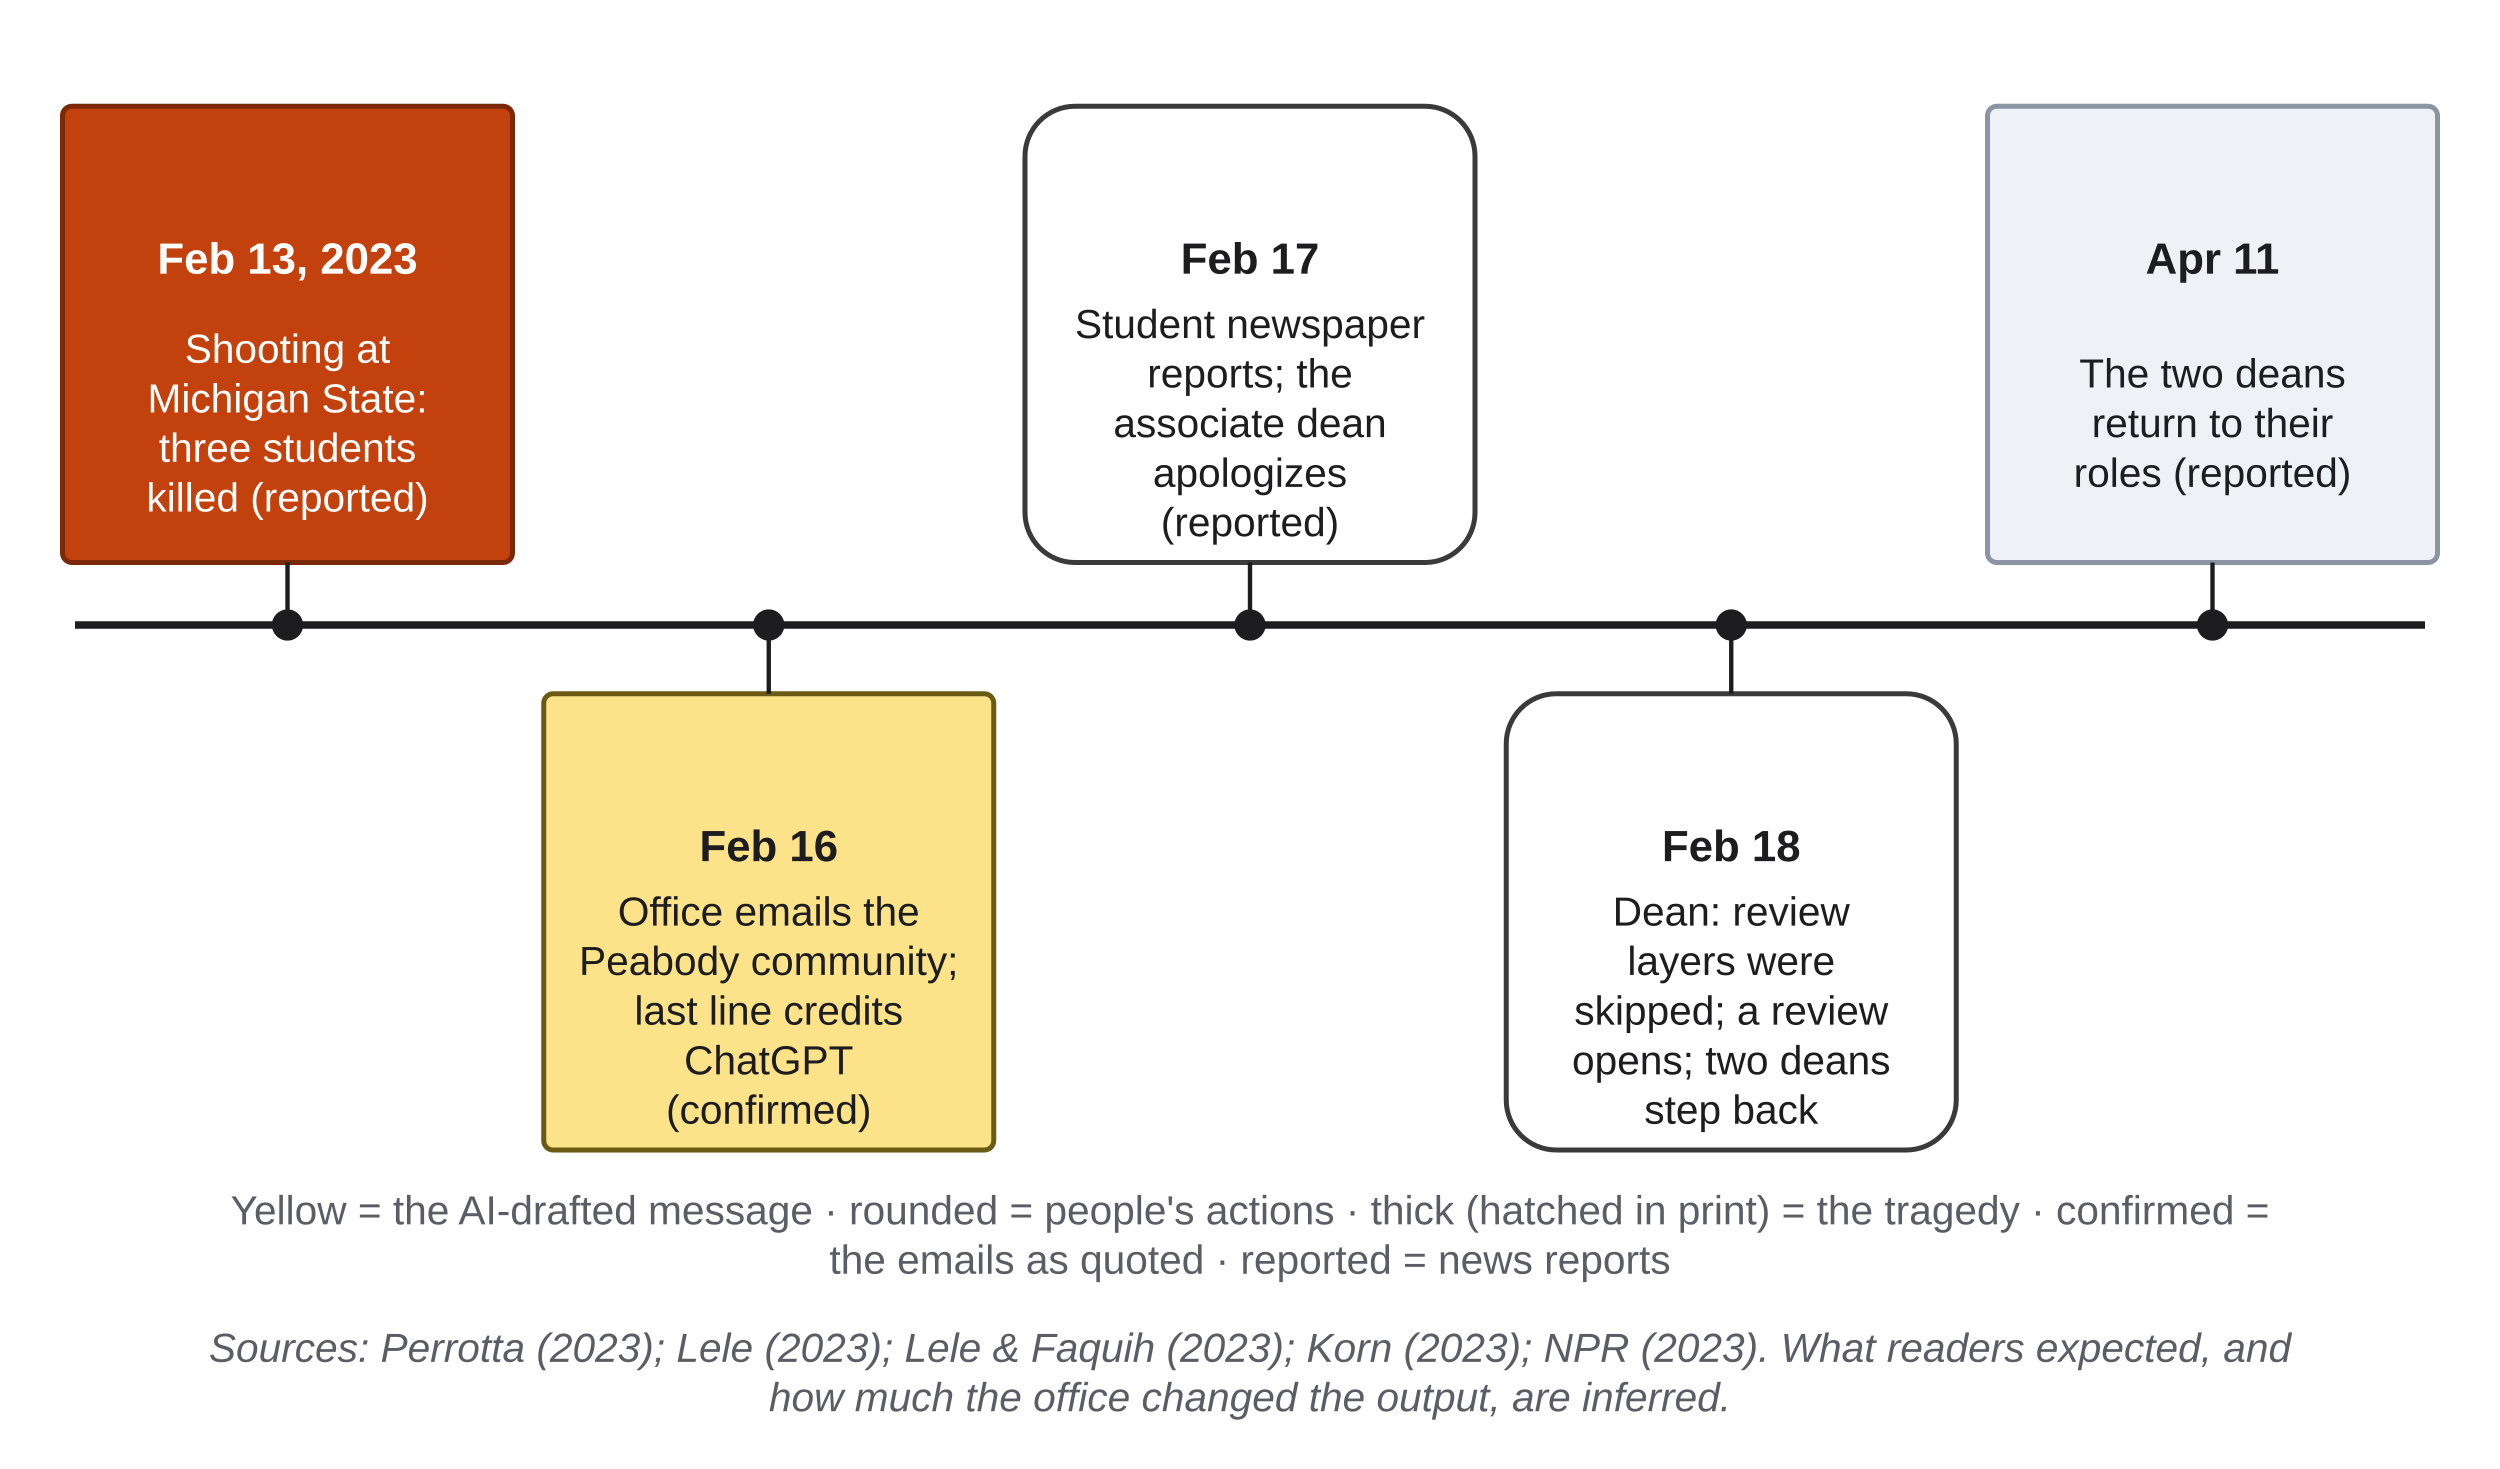
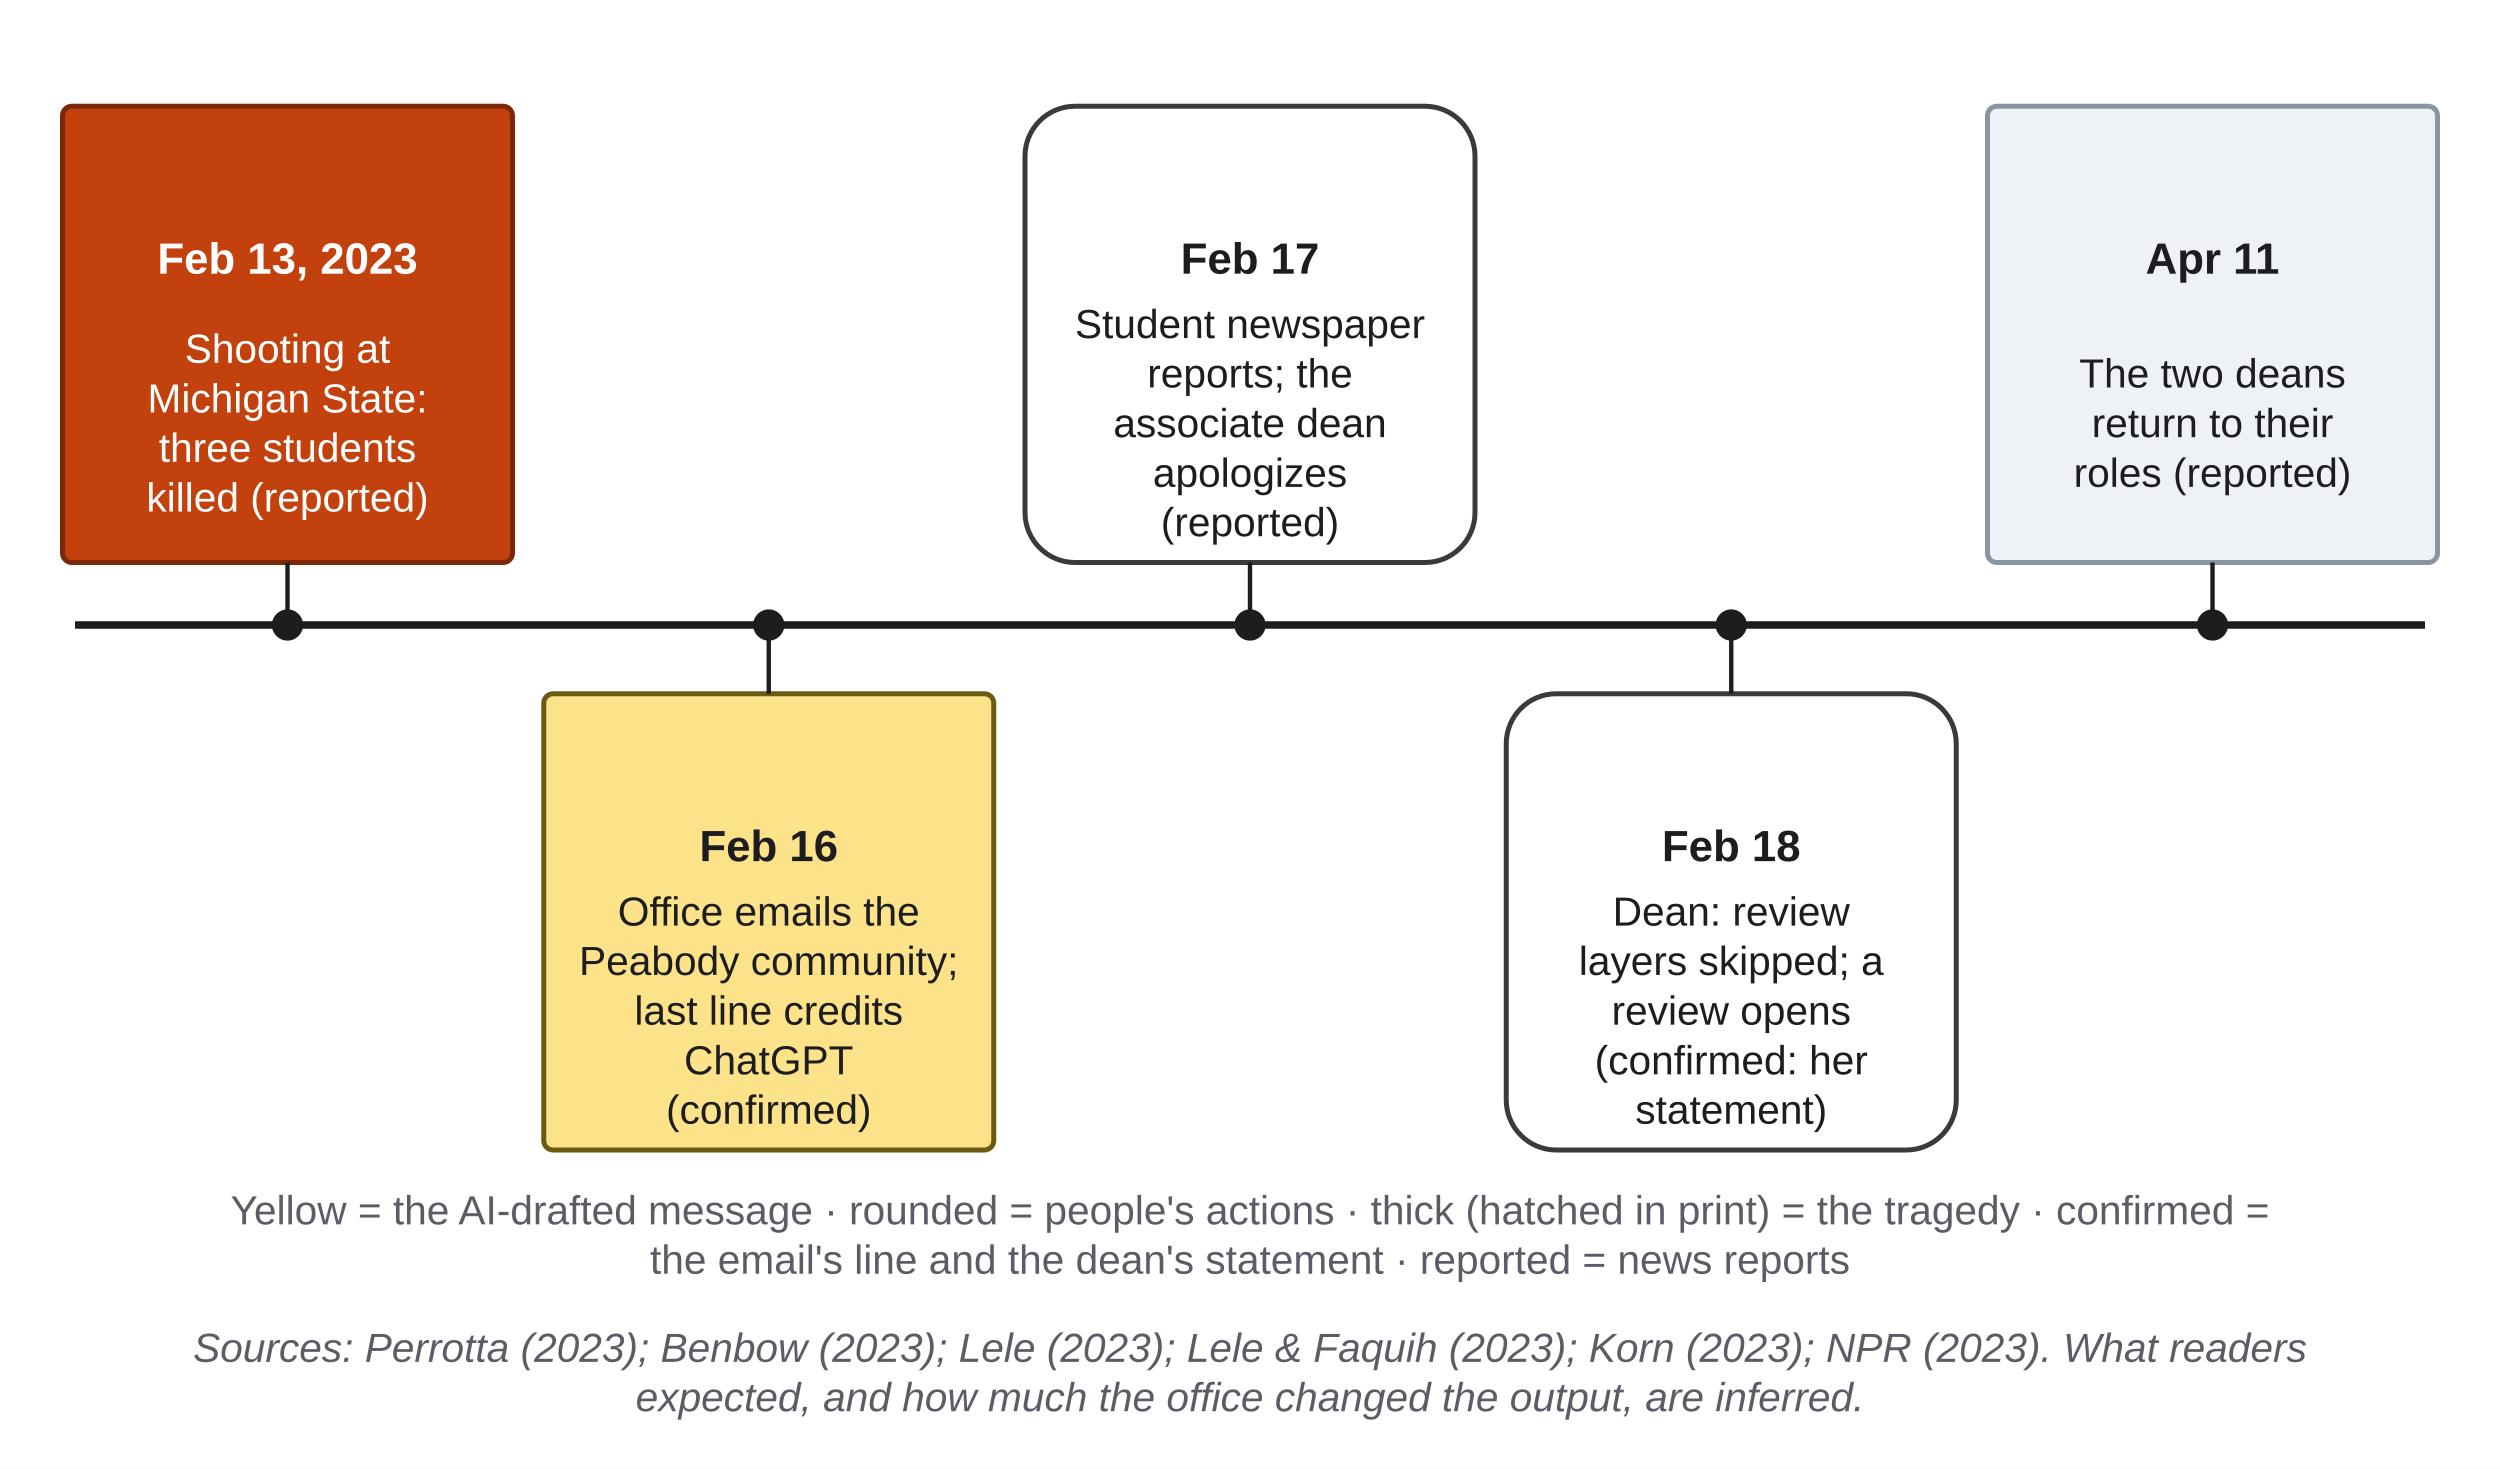
<svg xmlns="http://www.w3.org/2000/svg" viewBox="0 0 800 470" width="800" height="470" role="img" font-family="'Source Sans 3', 'Source Sans Pro', 'Helvetica Neue', Arial, sans-serif">
  <defs>
    <marker id="arrow-color" viewBox="0 0 10 10" refX="9" refY="5" markerWidth="7" markerHeight="7" orient="auto-start-reverse">
      <path d="M0,0 L10,5 L0,10 z" fill="#1D1D1F" />
    </marker>
    <pattern id="hatch" patternUnits="userSpaceOnUse" width="8" height="8" patternTransform="rotate(45)">
      <rect width="8" height="8" fill="#FFFFFF" />
      <line x1="0" y1="0" x2="0" y2="8" stroke="#9A9A9A" stroke-width="1.3" />
    </pattern>
    <pattern id="dots" patternUnits="userSpaceOnUse" width="7" height="7">
      <rect width="7" height="7" fill="#FFFFFF" />
      <circle cx="3.5" cy="3.5" r="1.2" fill="#000" />
    </pattern>
  </defs>
  <rect width="800" height="470" fill="#FFFFFF" />
  <line x1="24" y1="200" x2="776" y2="200" stroke="#1D1D1F" stroke-width="2.4" />
  <rect x="20" y="34" width="144" height="146" rx="3" fill="#C2410C" stroke="#7A2808" stroke-width="1.6" />
  <text x="92.0" y="83.6" font-size="14" font-weight="600" text-anchor="middle" dominant-baseline="middle" fill="#FFFFFF" style="">Feb 13, 2023</text>
  <text x="92.0" y="112.4" font-size="13" font-weight="normal" text-anchor="middle" dominant-baseline="middle" fill="#FFFFFF" style="">Shooting at</text>
  <text x="92.0" y="128.3" font-size="13" font-weight="normal" text-anchor="middle" dominant-baseline="middle" fill="#FFFFFF" style="">Michigan State:</text>
  <text x="92.0" y="144.1" font-size="13" font-weight="normal" text-anchor="middle" dominant-baseline="middle" fill="#FFFFFF" style="">three students</text>
  <text x="92.0" y="160.0" font-size="13" font-weight="normal" text-anchor="middle" dominant-baseline="middle" fill="#FFFFFF" style="">killed (reported)</text>
  <line x1="92" y1="180" x2="92" y2="200" stroke="#1D1D1F" stroke-width="1.4" />
  <circle cx="92" cy="200" r="5" fill="#1D1D1F" />
  <rect x="174" y="222" width="144" height="146" rx="3" fill="#FCE38A" stroke="#6B5A12" stroke-width="1.6" />
  <text x="246.0" y="271.6" font-size="14" font-weight="600" text-anchor="middle" dominant-baseline="middle" fill="#1D1D1F" style="">Feb 16</text>
  <text x="246.0" y="292.5" font-size="13" font-weight="normal" text-anchor="middle" dominant-baseline="middle" fill="#1D1D1F" style="">Office emails the</text>
  <text x="246.0" y="308.3" font-size="13" font-weight="normal" text-anchor="middle" dominant-baseline="middle" fill="#1D1D1F" style="">Peabody community;</text>
  <text x="246.0" y="324.2" font-size="13" font-weight="normal" text-anchor="middle" dominant-baseline="middle" fill="#1D1D1F" style="">last line credits</text>
  <text x="246.0" y="340.1" font-size="13" font-weight="normal" text-anchor="middle" dominant-baseline="middle" fill="#1D1D1F" style="">ChatGPT</text>
  <text x="246.0" y="355.9" font-size="13" font-weight="normal" text-anchor="middle" dominant-baseline="middle" fill="#1D1D1F" style="">(confirmed)</text>
  <line x1="246" y1="222" x2="246" y2="200" stroke="#1D1D1F" stroke-width="1.4" />
  <circle cx="246" cy="200" r="5" fill="#1D1D1F" />
  <rect x="328" y="34" width="144" height="146" rx="16" fill="#FFFFFF" stroke="#3A3A3A" stroke-width="1.6" />
  <text x="400.0" y="83.6" font-size="14" font-weight="600" text-anchor="middle" dominant-baseline="middle" fill="#1D1D1F" style="">Feb 17</text>
  <text x="400.0" y="104.5" font-size="13" font-weight="normal" text-anchor="middle" dominant-baseline="middle" fill="#1D1D1F" style="">Student newspaper</text>
  <text x="400.0" y="120.3" font-size="13" font-weight="normal" text-anchor="middle" dominant-baseline="middle" fill="#1D1D1F" style="">reports; the</text>
  <text x="400.0" y="136.2" font-size="13" font-weight="normal" text-anchor="middle" dominant-baseline="middle" fill="#1D1D1F" style="">associate dean</text>
  <text x="400.0" y="152.1" font-size="13" font-weight="normal" text-anchor="middle" dominant-baseline="middle" fill="#1D1D1F" style="">apologizes</text>
  <text x="400.0" y="167.9" font-size="13" font-weight="normal" text-anchor="middle" dominant-baseline="middle" fill="#1D1D1F" style="">(reported)</text>
  <line x1="400" y1="180" x2="400" y2="200" stroke="#1D1D1F" stroke-width="1.4" />
  <circle cx="400" cy="200" r="5" fill="#1D1D1F" />
  <rect x="482" y="222" width="144" height="146" rx="16" fill="#FFFFFF" stroke="#3A3A3A" stroke-width="1.6" />
  <text x="554.0" y="271.6" font-size="14" font-weight="600" text-anchor="middle" dominant-baseline="middle" fill="#1D1D1F" style="">Feb 18</text>
  <text x="554.0" y="292.5" font-size="13" font-weight="normal" text-anchor="middle" dominant-baseline="middle" fill="#1D1D1F" style="">Dean: review</text>
-   <text x="554.0" y="308.3" font-size="13" font-weight="normal" text-anchor="middle" dominant-baseline="middle" fill="#1D1D1F" style="">layers were</text>
-   <text x="554.0" y="324.2" font-size="13" font-weight="normal" text-anchor="middle" dominant-baseline="middle" fill="#1D1D1F" style="">skipped; a review</text>
-   <text x="554.0" y="340.1" font-size="13" font-weight="normal" text-anchor="middle" dominant-baseline="middle" fill="#1D1D1F" style="">opens; two deans</text>
-   <text x="554.0" y="355.9" font-size="13" font-weight="normal" text-anchor="middle" dominant-baseline="middle" fill="#1D1D1F" style="">step back</text>
+   <text x="554.0" y="308.3" font-size="13" font-weight="normal" text-anchor="middle" dominant-baseline="middle" fill="#1D1D1F" style="">layers skipped; a</text>
+   <text x="554.0" y="324.2" font-size="13" font-weight="normal" text-anchor="middle" dominant-baseline="middle" fill="#1D1D1F" style="">review opens</text>
+   <text x="554.0" y="340.1" font-size="13" font-weight="normal" text-anchor="middle" dominant-baseline="middle" fill="#1D1D1F" style="">(confirmed: her</text>
+   <text x="554.0" y="355.9" font-size="13" font-weight="normal" text-anchor="middle" dominant-baseline="middle" fill="#1D1D1F" style="">statement)</text>
  <line x1="554" y1="222" x2="554" y2="200" stroke="#1D1D1F" stroke-width="1.4" />
  <circle cx="554" cy="200" r="5" fill="#1D1D1F" />
  <rect x="636" y="34" width="144" height="146" rx="3" fill="#EEF2F7" stroke="#8A94A3" stroke-width="1.6" />
  <text x="708.0" y="83.6" font-size="14" font-weight="600" text-anchor="middle" dominant-baseline="middle" fill="#1D1D1F" style="">Apr 11</text>
  <text x="708.0" y="120.3" font-size="13" font-weight="normal" text-anchor="middle" dominant-baseline="middle" fill="#1D1D1F" style="">The two deans</text>
  <text x="708.0" y="136.2" font-size="13" font-weight="normal" text-anchor="middle" dominant-baseline="middle" fill="#1D1D1F" style="">return to their</text>
  <text x="708.0" y="152.1" font-size="13" font-weight="normal" text-anchor="middle" dominant-baseline="middle" fill="#1D1D1F" style="">roles (reported)</text>
  <line x1="708" y1="180" x2="708" y2="200" stroke="#1D1D1F" stroke-width="1.4" />
  <circle cx="708" cy="200" r="5" fill="#1D1D1F" />
  <text x="400.0" y="388.1" font-size="13" font-weight="normal" text-anchor="middle" dominant-baseline="middle" fill="#5C5C66" style="">Yellow = the AI-drafted message · rounded = people's actions · thick (hatched in print) = the tragedy · confirmed =</text>
-   <text x="400.0" y="403.9" font-size="13" font-weight="normal" text-anchor="middle" dominant-baseline="middle" fill="#5C5C66" style="">the emails as quoted · reported = news reports</text>
-   <text x="400.0" y="432.1" font-size="13" font-weight="normal" text-anchor="middle" dominant-baseline="middle" fill="#5C5C66" style="font-style:italic;">Sources: Perrotta (2023); Lele (2023); Lele &amp; Faquih (2023); Korn (2023); NPR (2023). What readers expected, and</text>
-   <text x="400.0" y="447.9" font-size="13" font-weight="normal" text-anchor="middle" dominant-baseline="middle" fill="#5C5C66" style="font-style:italic;">how much the office changed the output, are inferred.</text>
+   <text x="400.0" y="403.9" font-size="13" font-weight="normal" text-anchor="middle" dominant-baseline="middle" fill="#5C5C66" style="">the email's line and the dean's statement · reported = news reports</text>
+   <text x="400.0" y="432.1" font-size="13" font-weight="normal" text-anchor="middle" dominant-baseline="middle" fill="#5C5C66" style="font-style:italic;">Sources: Perrotta (2023); Benbow (2023); Lele (2023); Lele &amp; Faquih (2023); Korn (2023); NPR (2023). What readers</text>
+   <text x="400.0" y="447.9" font-size="13" font-weight="normal" text-anchor="middle" dominant-baseline="middle" fill="#5C5C66" style="font-style:italic;">expected, and how much the office changed the output, are inferred.</text>
</svg>
